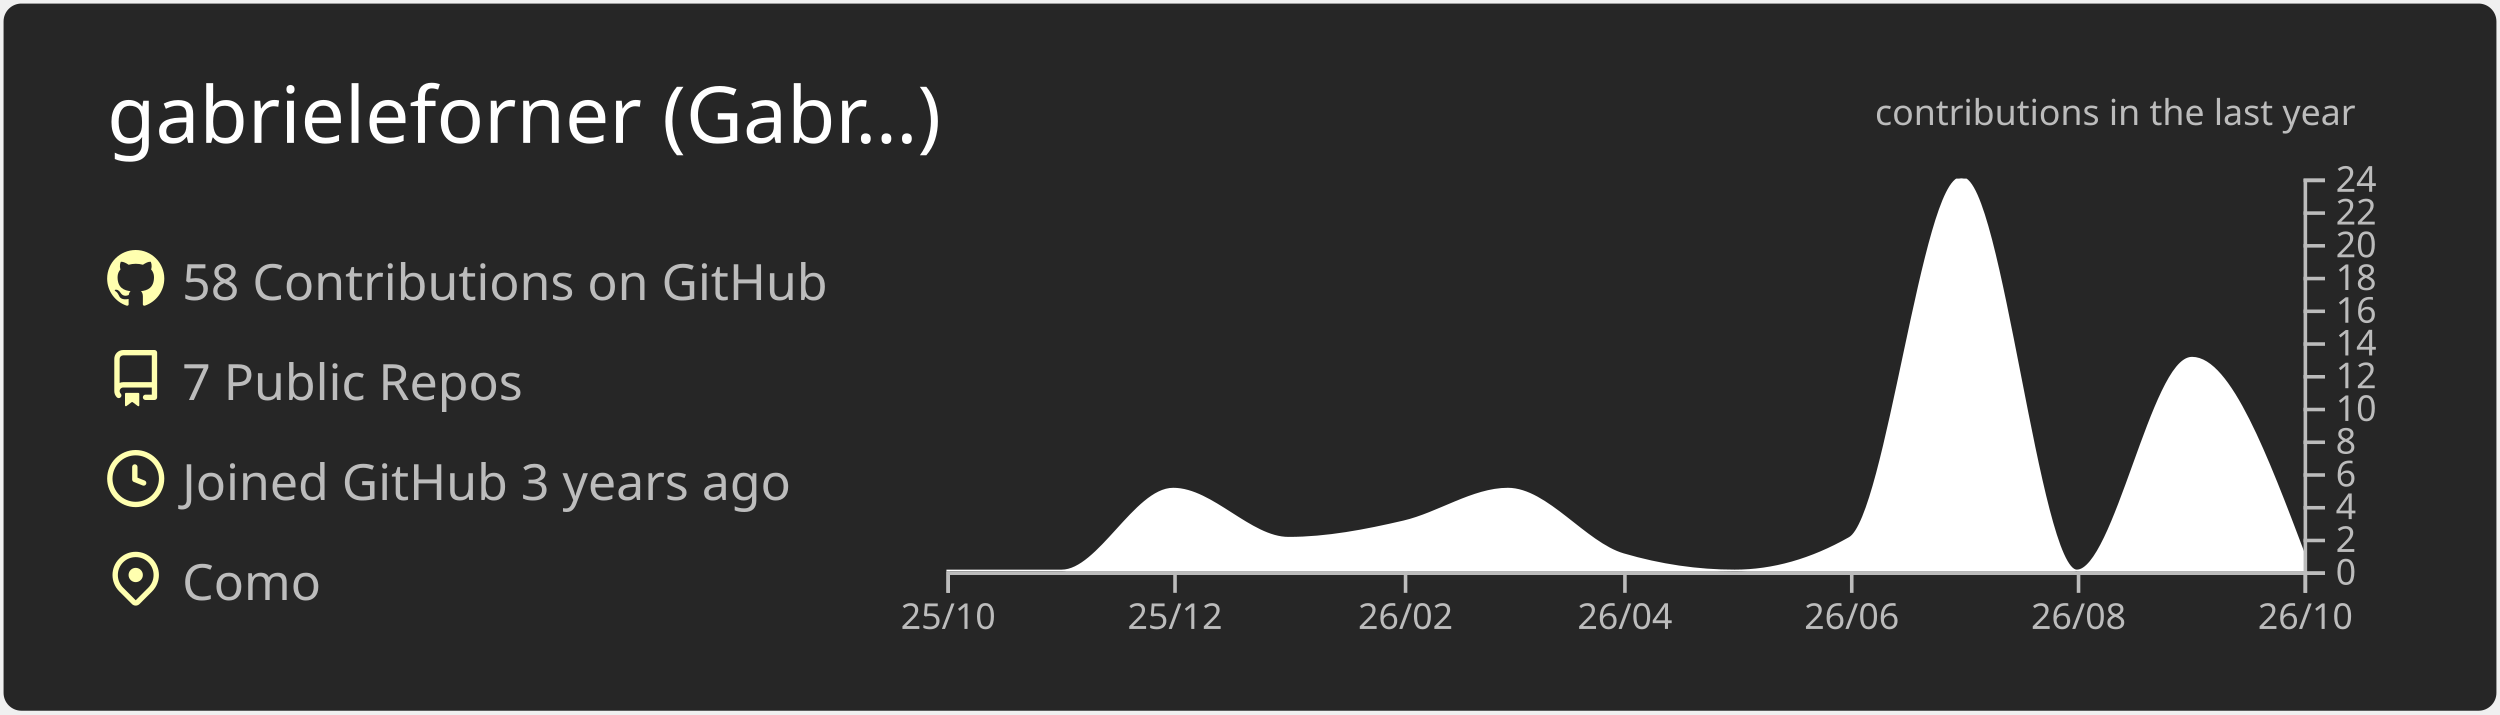
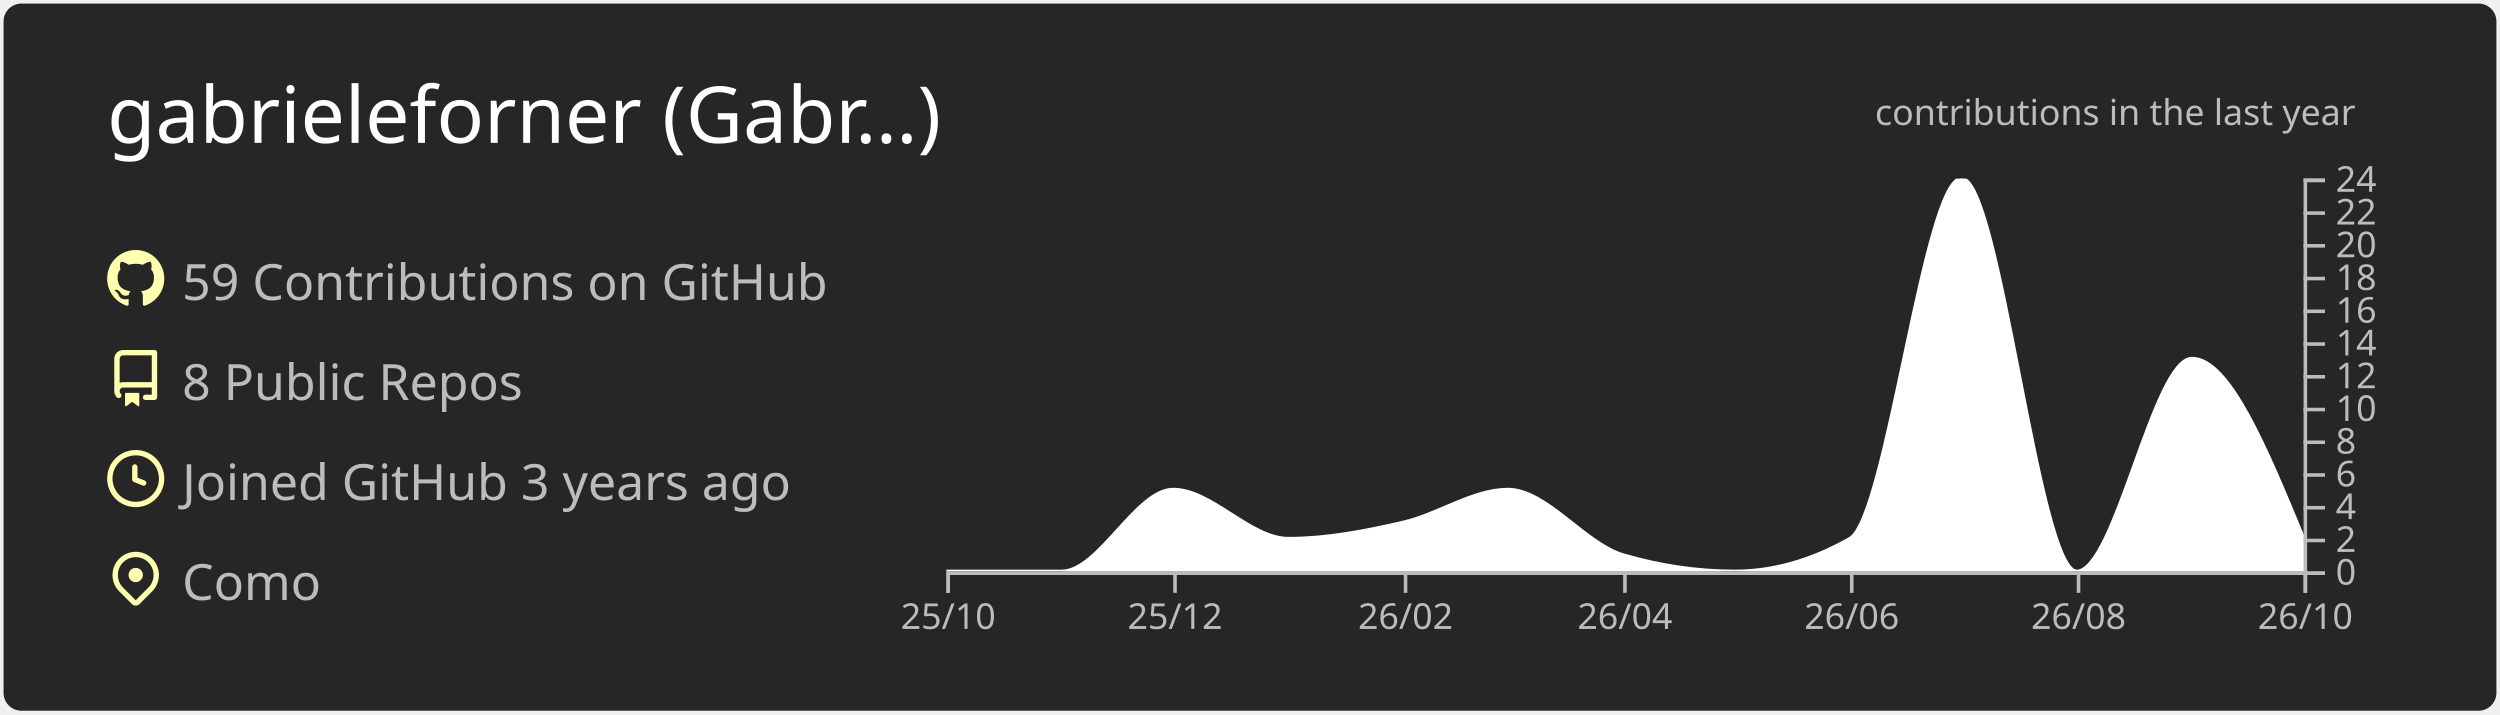
<svg xmlns="http://www.w3.org/2000/svg" width="700" height="200" viewBox="0 0 700 200">
  <style>* {
          font-family: 'Segoe UI', Ubuntu, "Helvetica Neue", Sans-Serif
        }</style>
  <g class="gpsc-root">
    <rect x="1" y="1" rx="5" ry="5" height="99%" width="99.714%" stroke="#000000" stroke-width="1" fill="#262626" stroke-opacity="0" />
    <text x="30" y="40" class="gpsc-item" style="--gpsc-i: 0; font-size: 22px; fill: #ffffff;">gabrieleforner (Gabr…)</text>
    <g transform="translate(0,40)">
      <g transform="translate(30,30)">
        <g class="gpsc-item" style="--gpsc-i: 0;">
          <g transform="translate(0,0)" width="14" height="14" fill="#ffffaf">
            <path fill-rule="evenodd" d="M8 0C3.58 0 0 3.58 0 8c0 3.54 2.29 6.53 5.47 7.59.4.07.55-.17.55-.38 0-.19-.01-.82-.01-1.49-2.01.37-2.53-.49-2.69-.94-.09-.23-.48-.94-.82-1.13-.28-.15-.68-.52-.01-.53.63-.01 1.08.58 1.23.82.72 1.21 1.87.87 2.33.66.07-.52.28-.87.51-1.07-1.78-.2-3.64-.89-3.64-3.95 0-.87.31-1.59.82-2.15-.08-.2-.36-1.02.08-2.12 0 0 .67-.21 2.2.82.64-.18 1.32-.27 2-.27.68 0 1.36.09 2 .27 1.53-1.04 2.2-.82 2.2-.82.44 1.1.16 1.92.08 2.12.51.56.82 1.27.82 2.15 0 3.07-1.87 3.75-3.65 3.95.29.25.54.73.54 1.48 0 1.07-.01 1.93-.01 2.2 0 .21.15.46.55.38A8.013 8.013 0 0016 8c0-4.42-3.58-8-8-8z" />
          </g>
        </g>
        <g class="gpsc-item" style="--gpsc-i: 1;">
          <g transform="translate(0,28)" width="14" height="14" fill="#ffffaf">
            <path fill-rule="evenodd" d="M2 2.5A2.5 2.5 0 014.5 0h8.75a.75.75 0 01.75.75v12.5a.75.75 0 01-.75.75h-2.5a.75.75 0 110-1.5h1.75v-2h-8a1 1 0 00-.714 1.7.75.75 0 01-1.072 1.05A2.495 2.495 0 012 11.5v-9zm10.5-1V9h-8c-.356 0-.694.074-1 .208V2.5a1 1 0 011-1h8zM5 12.25v3.25a.25.25 0 00.4.2l1.45-1.087a.25.25 0 01.3 0L8.6 15.7a.25.25 0 00.4-.2v-3.25a.25.25 0 00-.25-.25h-3.5a.25.25 0 00-.25.25z" />
          </g>
        </g>
        <g class="gpsc-item" style="--gpsc-i: 2;">
          <g transform="translate(0,56)" width="14" height="14" fill="#ffffaf">
            <path fill-rule="evenodd" d="M1.5 8a6.5 6.5 0 1113 0 6.5 6.5 0 01-13 0zM8 0a8 8 0 100 16A8 8 0 008 0zm.5 4.75a.75.75 0 00-1.5 0v3.5a.75.75 0 00.471.696l2.5 1a.75.75 0 00.557-1.392L8.5 7.742V4.75z" />
          </g>
        </g>
        <g class="gpsc-item" style="--gpsc-i: 3;">
          <g transform="translate(0,84)" width="14" height="14" fill="#ffffaf">
            <path fill-rule="evenodd" d="M11.536 3.464a5 5 0 010 7.072L8 14.07l-3.536-3.535a5 5 0 117.072-7.072v.001zm1.06 8.132a6.5 6.5 0 10-9.192 0l3.535 3.536a1.5 1.5 0 002.122 0l3.535-3.536zM8 9a2 2 0 100-4 2 2 0 000 4z" />
          </g>
        </g>
-         <text x="21" y="14" class="gpsc-item" style="--gpsc-i: 0; fill: #bcbcbc; font-size: 14px;">58 Contributions on GitHub</text>
-         <text x="21" y="42" class="gpsc-item" style="--gpsc-i: 1; fill: #bcbcbc; font-size: 14px;">7 Public Repos</text>
+         <text x="21" y="14" class="gpsc-item" style="--gpsc-i: 0; fill: #bcbcbc; font-size: 14px;">59 Contributions on GitHub</text>
+         <text x="21" y="42" class="gpsc-item" style="--gpsc-i: 1; fill: #bcbcbc; font-size: 14px;">8 Public Repos</text>
        <text x="21" y="70" class="gpsc-item" style="--gpsc-i: 2; fill: #bcbcbc; font-size: 14px;">Joined GitHub 3 years ago</text>
        <text x="21" y="98" class="gpsc-item" style="--gpsc-i: 3; fill: #bcbcbc; font-size: 14px;">Como</text>
      </g>
      <g color="#ffffff" transform="translate(295,10)">
        <clipPath id="gpsc-reveal-clip">
          <rect class="gpsc-reveal" x="-30" y="0" width="410" height="110" style="--gpsc-w: 410px; --gpsc-i: 4;" />
        </clipPath>
        <g clip-path="url(#gpsc-reveal-clip)" class="gpsc-chart" style="--gpsc-i: 4;">
-           <path transform="translate(-30,0)" stroke="#ffffff" fill="#ffffff" opacity="1" d="M0,110C10.758,110,21.516,110,32.274,110C42.685,110,53.096,87.083,63.507,87.083C74.265,87.083,85.023,100.833,95.781,100.833C106.539,100.833,117.297,98.753,128.055,96.25C137.772,93.99,147.489,87.083,157.205,87.083C167.963,87.083,178.721,102.259,189.479,105.417C199.89,108.472,210.301,110,220.712,110C231.47,110,242.228,106.944,252.986,100.833C263.397,94.919,273.808,0,284.219,0C294.977,0,305.735,110,316.493,110C327.251,110,338.009,50.417,348.767,50.417C359.178,50.417,369.589,77.917,380,105.417L380,110C369.589,110,359.178,110,348.767,110C338.009,110,327.251,110,316.493,110C305.735,110,294.977,110,284.219,110C273.808,110,263.397,110,252.986,110C242.228,110,231.47,110,220.712,110C210.301,110,199.89,110,189.479,110C178.721,110,167.963,110,157.205,110C147.489,110,137.772,110,128.055,110C117.297,110,106.539,110,95.781,110C85.023,110,74.265,110,63.507,110C53.096,110,42.685,110,32.274,110C21.516,110,10.758,110,0,110Z" />
+           <path transform="translate(-30,0)" stroke="#ffffff" fill="#ffffff" opacity="1" d="M0,110C10.758,110,21.516,110,32.274,110C42.685,110,53.096,87.083,63.507,87.083C74.265,87.083,85.023,100.833,95.781,100.833C106.539,100.833,117.297,98.753,128.055,96.25C137.772,93.99,147.489,87.083,157.205,87.083C167.963,87.083,178.721,102.259,189.479,105.417C199.89,108.472,210.301,110,220.712,110C231.47,110,242.228,106.944,252.986,100.833C263.397,94.919,273.808,0,284.219,0C294.977,0,305.735,110,316.493,110C327.251,110,338.009,50.417,348.767,50.417C359.178,50.417,369.589,75.625,380,100.833L380,110C369.589,110,359.178,110,348.767,110C338.009,110,327.251,110,316.493,110C305.735,110,294.977,110,284.219,110C273.808,110,263.397,110,252.986,110C242.228,110,231.47,110,220.712,110C210.301,110,199.89,110,189.479,110C178.721,110,167.963,110,157.205,110C147.489,110,137.772,110,128.055,110C117.297,110,106.539,110,95.781,110C85.023,110,74.265,110,63.507,110C53.096,110,42.685,110,32.274,110C21.516,110,10.758,110,0,110Z" />
        </g>
        <g color="#bcbcbc" transform="translate(-30,110)" fill="none" font-size="10" font-family="sans-serif" text-anchor="middle">
          <path class="domain" stroke="currentColor" d="M0.5,6V0.5H380.5V6" />
          <g class="tick" opacity="1" transform="translate(0.5,0)">
            <line stroke="currentColor" y2="6" />
            <text fill="currentColor" y="9" dy="0.71em">25/10</text>
          </g>
          <g class="tick" opacity="1" transform="translate(64.00685,0)">
            <line stroke="currentColor" y2="6" />
            <text fill="currentColor" y="9" dy="0.71em">25/12</text>
          </g>
          <g class="tick" opacity="1" transform="translate(128.5548,0)">
            <line stroke="currentColor" y2="6" />
            <text fill="currentColor" y="9" dy="0.71em">26/02</text>
          </g>
          <g class="tick" opacity="1" transform="translate(189.9795,0)">
            <line stroke="currentColor" y2="6" />
            <text fill="currentColor" y="9" dy="0.71em">26/04</text>
          </g>
          <g class="tick" opacity="1" transform="translate(253.4863,0)">
            <line stroke="currentColor" y2="6" />
            <text fill="currentColor" y="9" dy="0.71em">26/06</text>
          </g>
          <g class="tick" opacity="1" transform="translate(316.9932,0)">
            <line stroke="currentColor" y2="6" />
            <text fill="currentColor" y="9" dy="0.71em">26/08</text>
          </g>
          <g class="tick" opacity="1" transform="translate(380.5,0)">
            <line stroke="currentColor" y2="6" />
            <text fill="currentColor" y="9" dy="0.71em">26/10</text>
          </g>
        </g>
        <g color="#bcbcbc" transform="translate(350,0)" fill="none" font-size="10" font-family="sans-serif" text-anchor="start">
          <path class="domain" stroke="currentColor" d="M6,110.5H0.5V0.5H6" />
          <g class="tick" opacity="1" transform="translate(0,110.5)">
            <line stroke="currentColor" x2="6" />
            <text fill="currentColor" x="9" dy="0.32em">0</text>
          </g>
          <g class="tick" opacity="1" transform="translate(0,101.3333)">
            <line stroke="currentColor" x2="6" />
            <text fill="currentColor" x="9" dy="0.32em">2</text>
          </g>
          <g class="tick" opacity="1" transform="translate(0,92.16667)">
            <line stroke="currentColor" x2="6" />
            <text fill="currentColor" x="9" dy="0.32em">4</text>
          </g>
          <g class="tick" opacity="1" transform="translate(0,83)">
            <line stroke="currentColor" x2="6" />
            <text fill="currentColor" x="9" dy="0.32em">6</text>
          </g>
          <g class="tick" opacity="1" transform="translate(0,73.83333)">
            <line stroke="currentColor" x2="6" />
            <text fill="currentColor" x="9" dy="0.32em">8</text>
          </g>
          <g class="tick" opacity="1" transform="translate(0,64.66667)">
            <line stroke="currentColor" x2="6" />
            <text fill="currentColor" x="9" dy="0.32em">10</text>
          </g>
          <g class="tick" opacity="1" transform="translate(0,55.5)">
            <line stroke="currentColor" x2="6" />
            <text fill="currentColor" x="9" dy="0.32em">12</text>
          </g>
          <g class="tick" opacity="1" transform="translate(0,46.33333)">
            <line stroke="currentColor" x2="6" />
            <text fill="currentColor" x="9" dy="0.32em">14</text>
          </g>
          <g class="tick" opacity="1" transform="translate(0,37.16667)">
            <line stroke="currentColor" x2="6" />
            <text fill="currentColor" x="9" dy="0.32em">16</text>
          </g>
          <g class="tick" opacity="1" transform="translate(0,28)">
            <line stroke="currentColor" x2="6" />
            <text fill="currentColor" x="9" dy="0.32em">18</text>
          </g>
          <g class="tick" opacity="1" transform="translate(0,18.83333)">
            <line stroke="currentColor" x2="6" />
            <text fill="currentColor" x="9" dy="0.32em">20</text>
          </g>
          <g class="tick" opacity="1" transform="translate(0,9.666667)">
            <line stroke="currentColor" x2="6" />
            <text fill="currentColor" x="9" dy="0.32em">22</text>
          </g>
          <g class="tick" opacity="1" transform="translate(0,0.5)">
            <line stroke="currentColor" x2="6" />
            <text fill="currentColor" x="9" dy="0.32em">24</text>
          </g>
        </g>
        <g>
          <text y="-15" x="230" style="fill: #bcbcbc; font-size: 10px;">contributions in the last year</text>
        </g>
      </g>
    </g>
  </g>
</svg>
